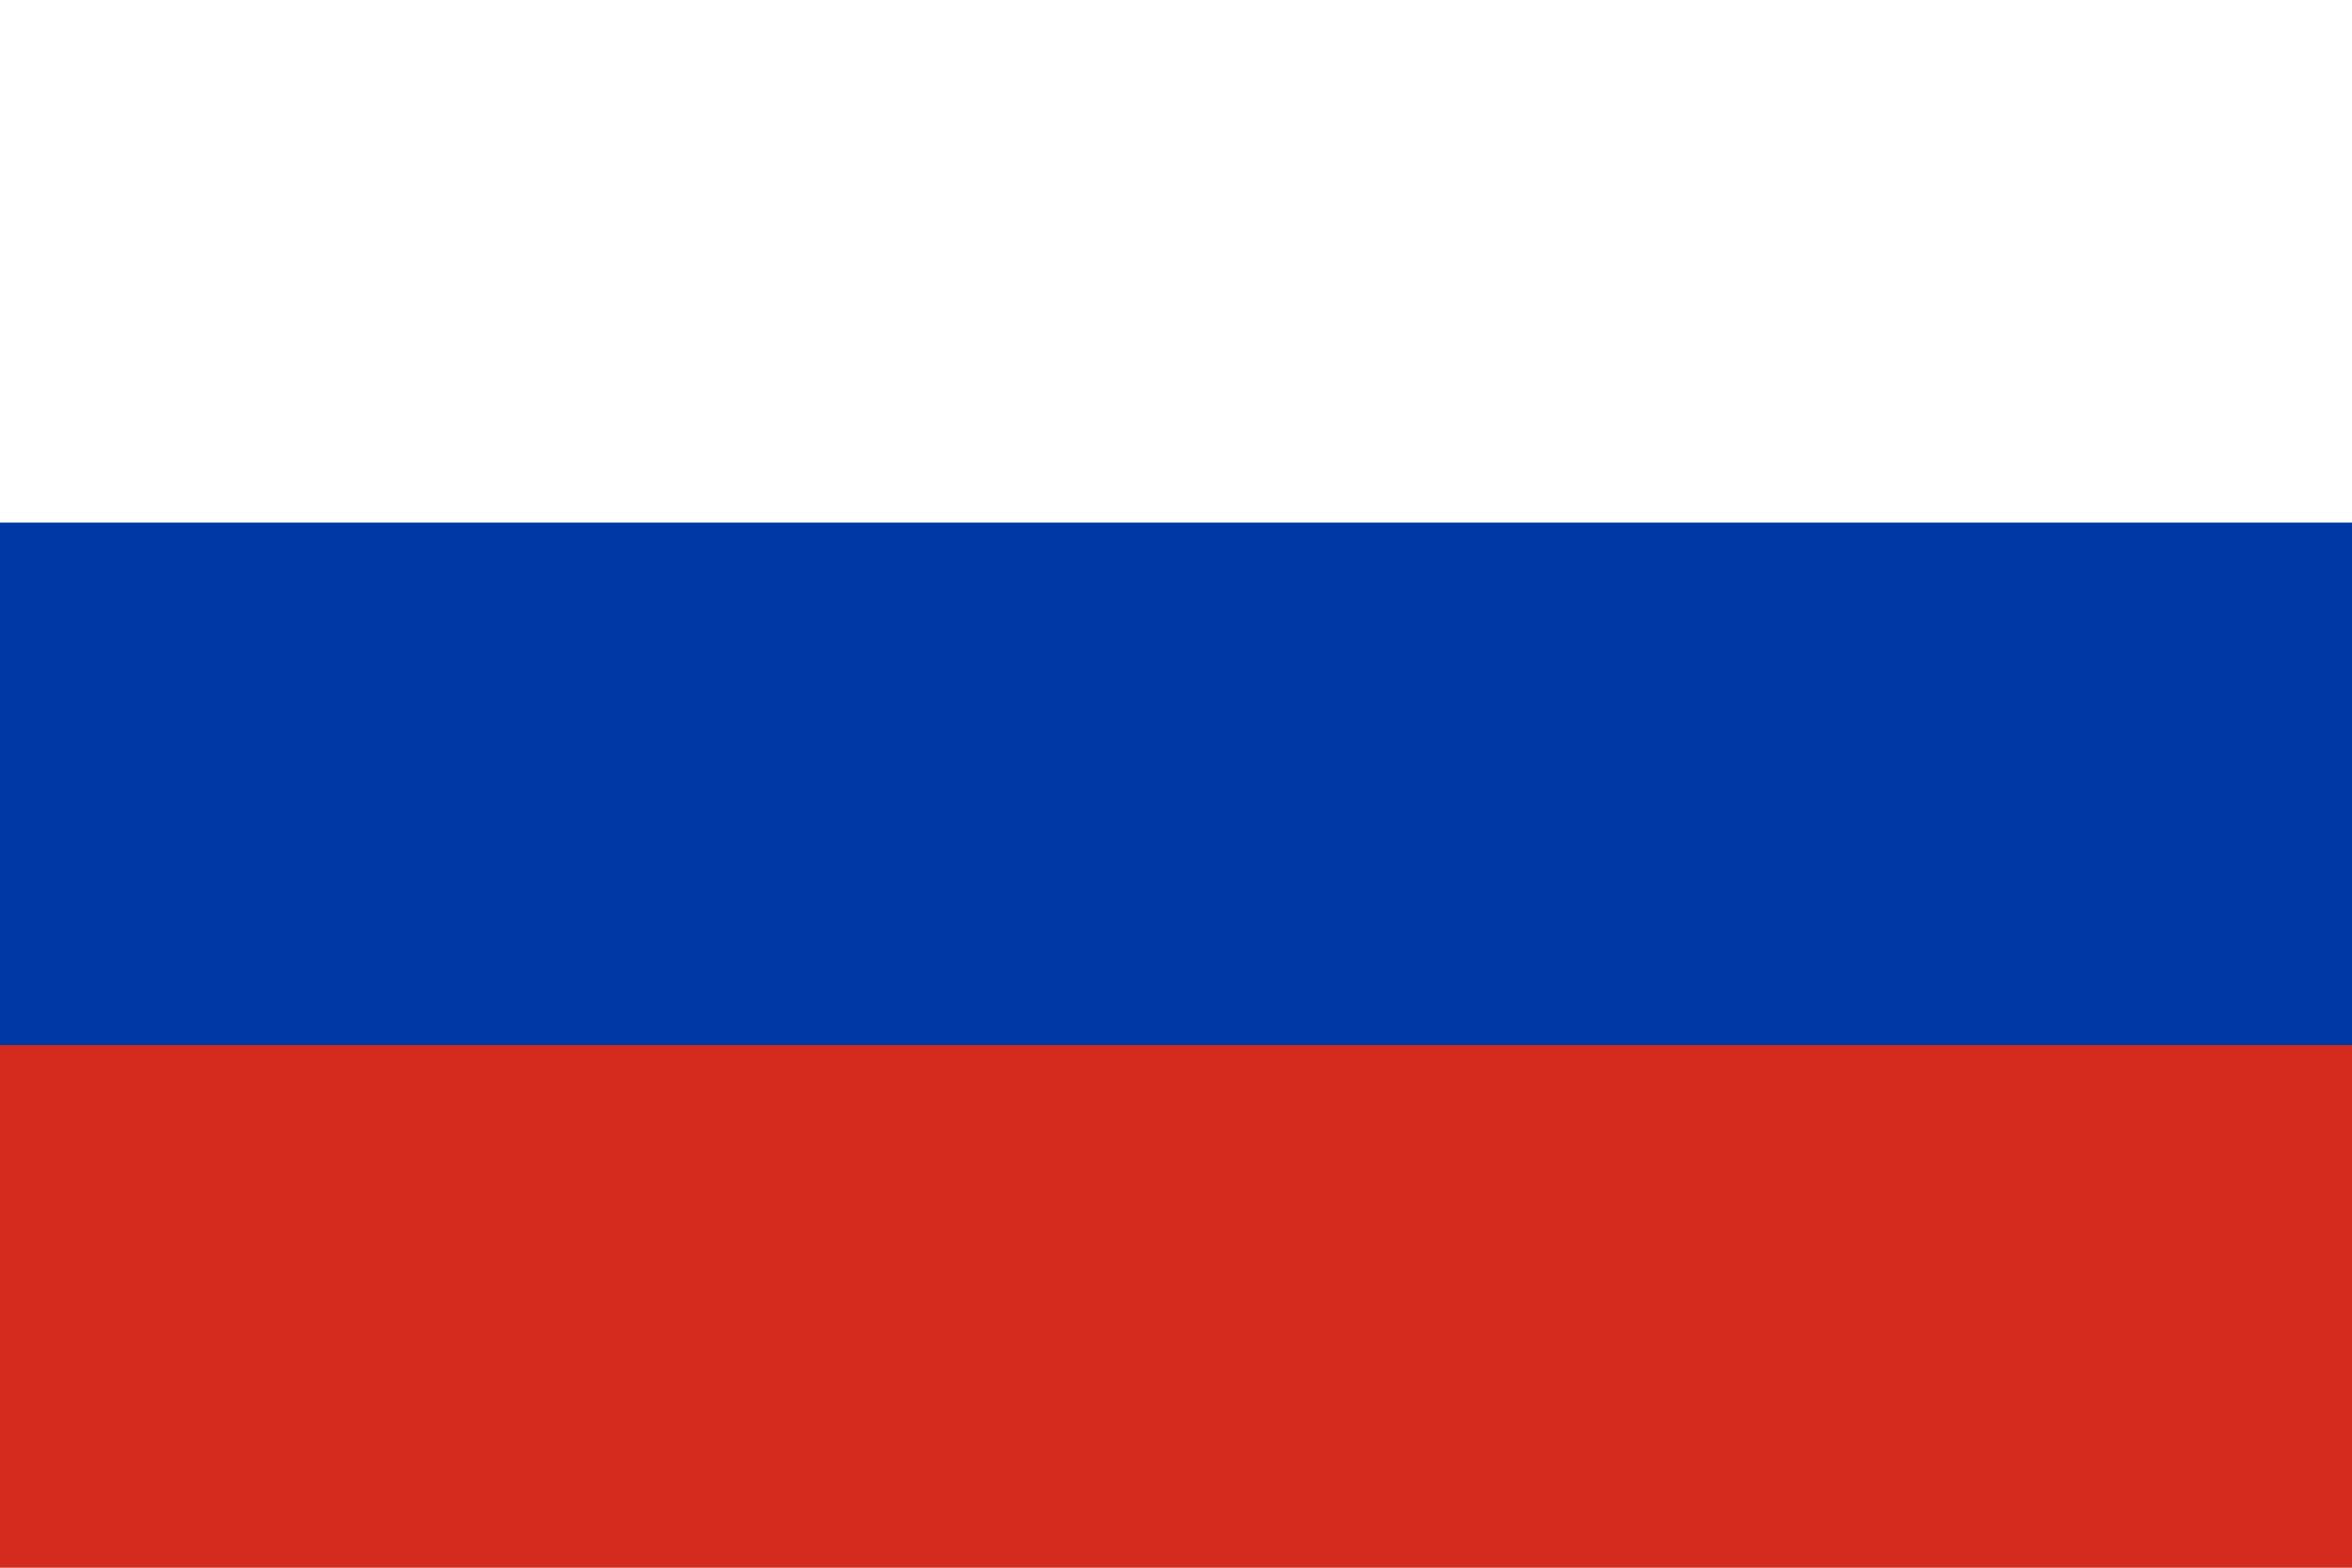
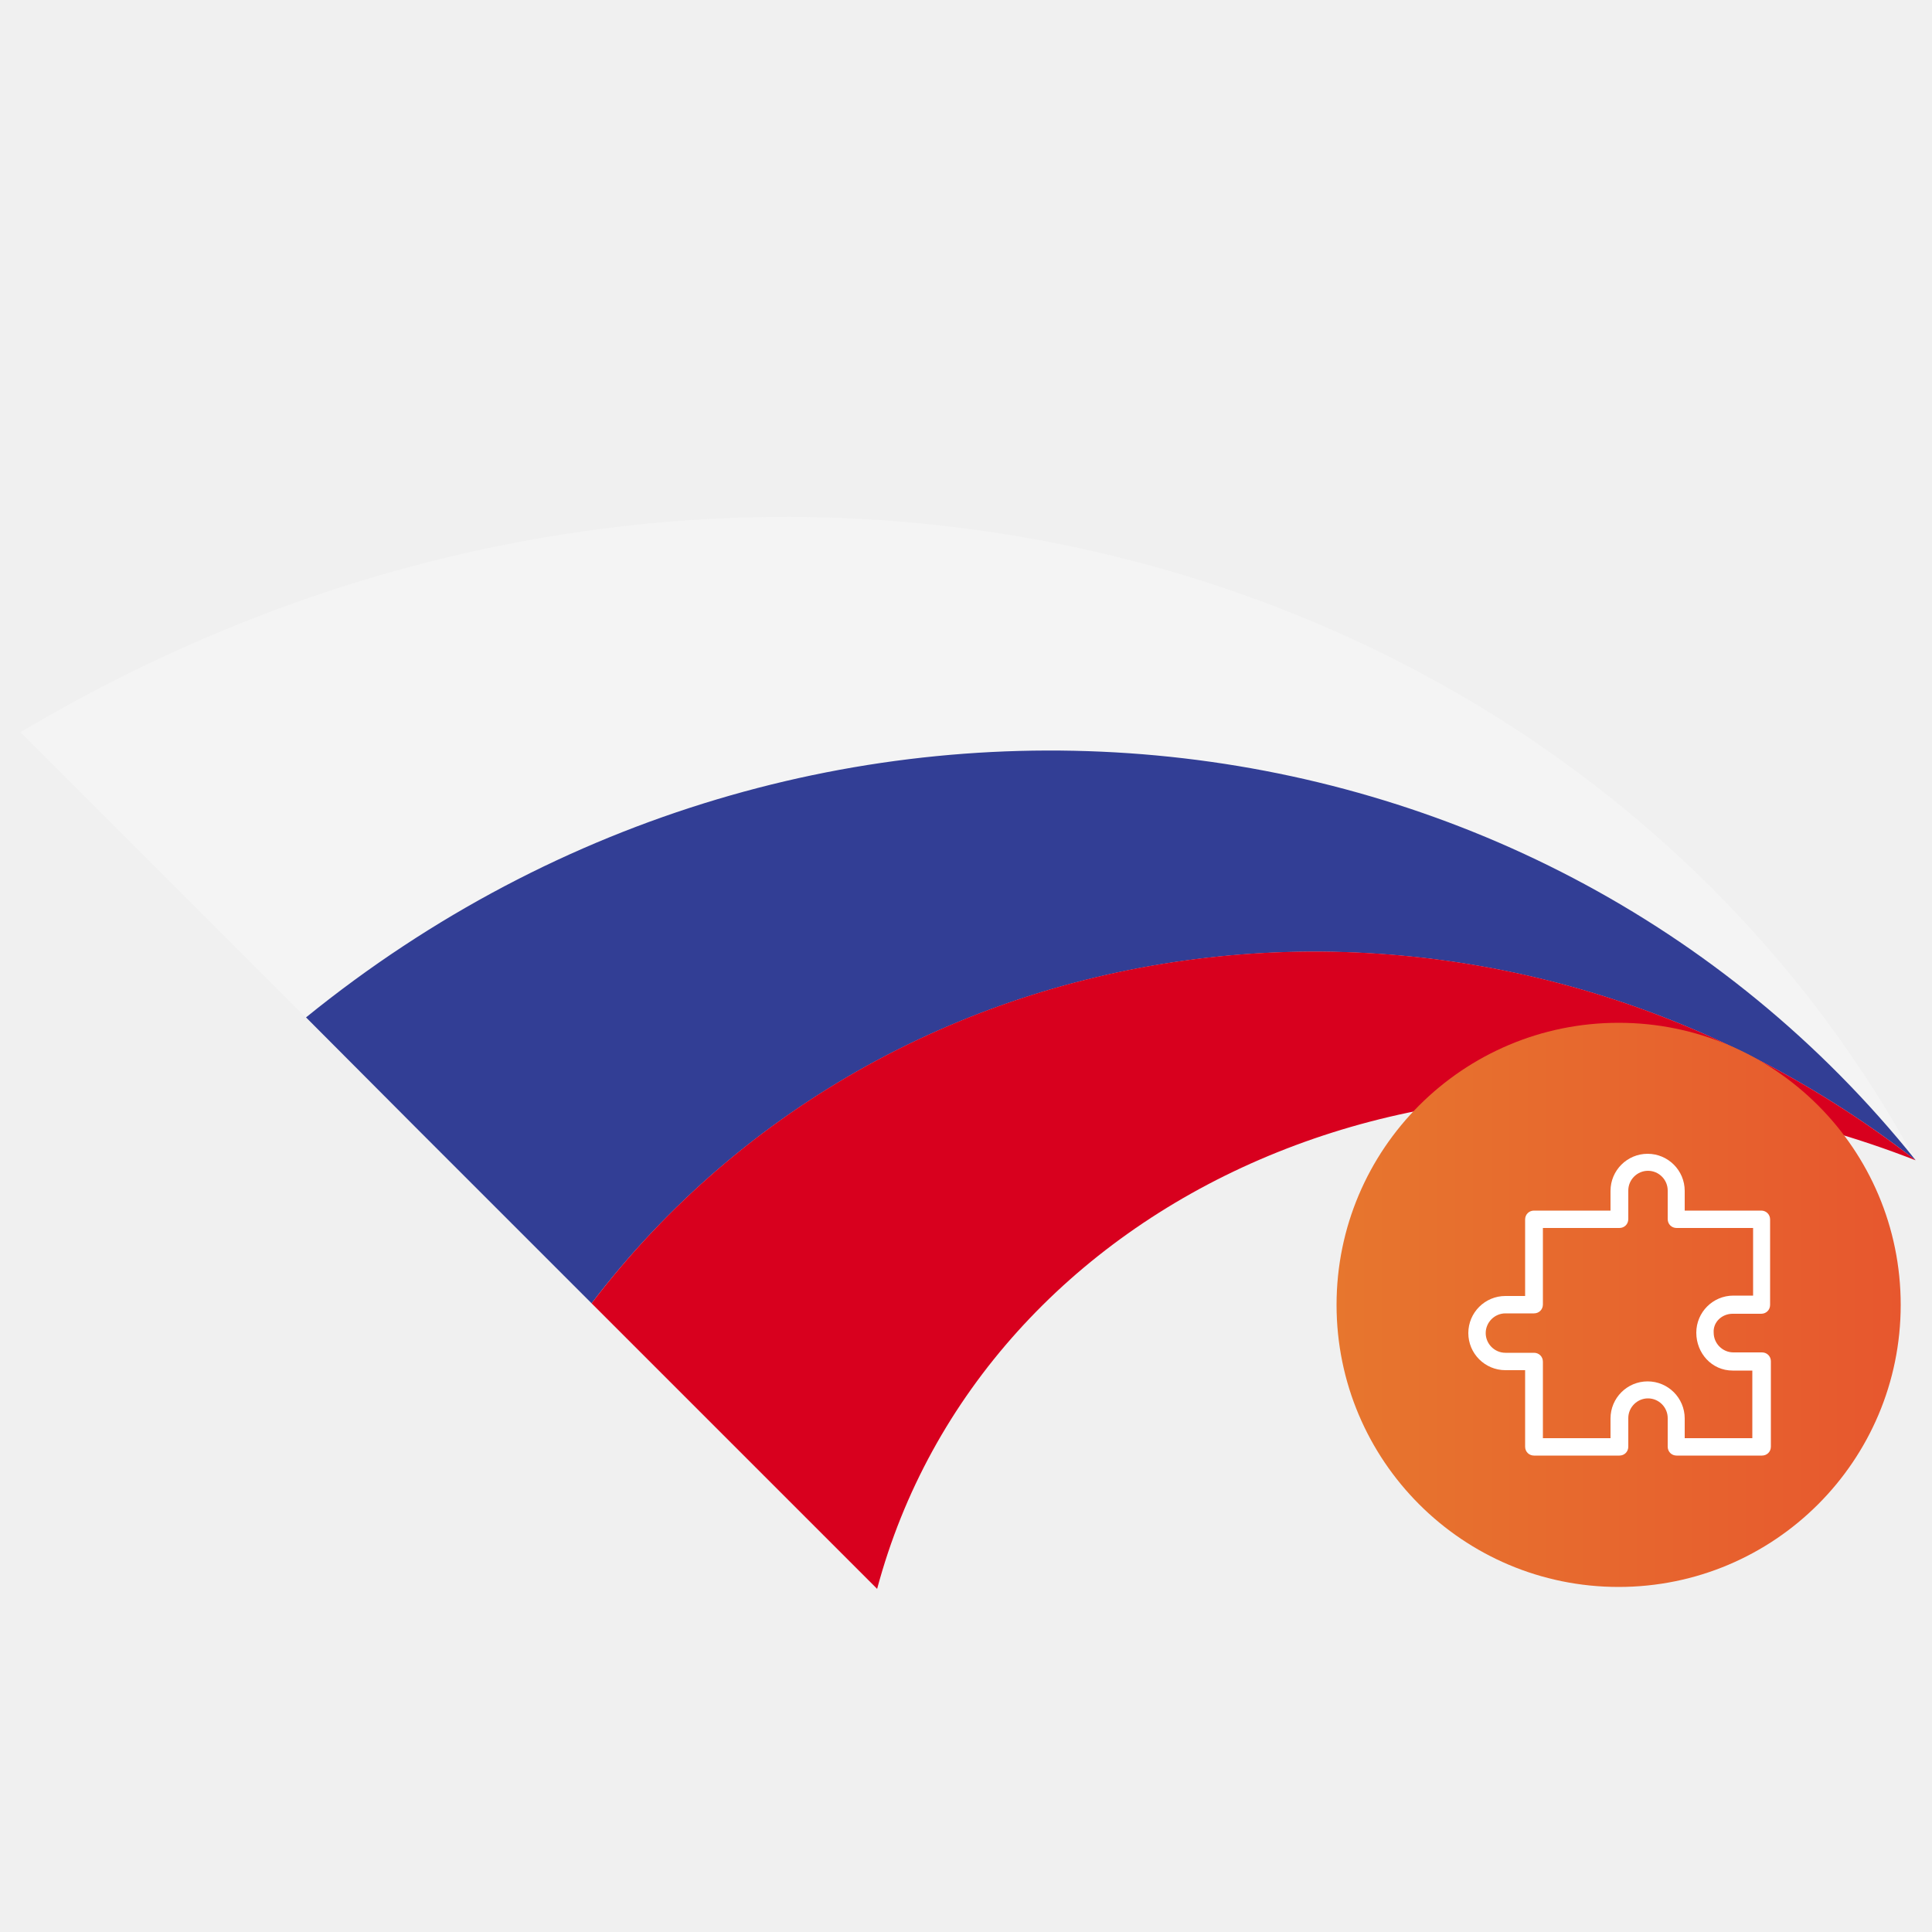
- <svg xmlns="http://www.w3.org/2000/svg" height="600" width="900" viewBox="0 0 9 6">
-   <path fill="#fff" d="M0 0h9v3H0z" />
-   <path fill="#d52b1e" d="M0 3h9v3H0z" />
-   <path fill="#0039a6" d="M0 2h9v2H0z" />
+ <svg xmlns="http://www.w3.org/2000/svg" xmlns:xlink="http://www.w3.org/1999/xlink" version="1.1" id="katman_1" x="0" y="0" viewBox="0 0 500 500" xml:space="preserve">
+   <style>.st0{fill:#fff}</style>
+   <path class="st0" d="M425.7 351.5c-.2-.6-.9-.9-1.6-.9-.7 0-1.4.3-1.6.9l-3.8 12.3v.2c0 .6.9 1 1.6 1 .4 0 .8-.1.9-.5l.7-2.6h4.5l.7 2.6c.1.4.4.5.9.5.7 0 1.6-.5 1.6-1v-.2l-3.9-12.3zm-3.3 8.5l1.7-6 1.7 6h-3.4z" />
+   <path class="st0" d="M435.8 339h-18.3v-7.9l6-4.3c.5-.3.8-.9.8-1.5s-.3-1.1-.8-1.5l-6-4.3c-.5-3.2-3.2-5.6-6.5-5.6h-23.7c-3.7 0-6.7 3-6.7 6.7v23.6c0 3.7 3 6.7 6.7 6.7h18.3v7.5l-6.1 4.4c-.5.3-.8.9-.8 1.5s.3 1.1.8 1.5l6.2 4.4c.5 3.2 3.3 5.7 6.7 5.7H436c3.7 0 6.7-3 6.7-6.7v-23.6c-.2-3.6-3.2-6.6-6.9-6.6zm-49.3 8c-1.7 0-3.1-1.4-3.1-3.1V320c0-1.7 1.4-3.1 3.1-3.1h23.8c1.7 0 3.1 1.4 3.1 3.1 0 .6.2 1.1.7 1.4l4.9 3.5-4.8 3.5c-.5.3-.8.9-.8 1.5v9h-1.3c-3.7 0-6.7 3-6.7 6.7v1.3l-18.9.1zm53 22.9c0 1.7-1.4 3.1-3.1 3.1h-23.8c-1.7 0-3.1-1.4-3.1-3.1 0-.6-.2-1.1-.7-1.4l-4.9-3.5 4.8-3.5c.5-.3.8-.9.8-1.5v-14c0-1.7 1.4-3.1 3.1-3.1h23.9c1.7 0 3.1 1.4 3.1 3.1v23.9z" />
+   <path class="st0" d="M403.9 331c.5 0 1-.5 1-1s-.5-1-1-1h-4.5v-2.4c0-.5-.5-1-1-1s-1 .5-1 1v2.4H393c-.5 0-1 .5-1 1s.5 1 1 1h1.4c.2 2.1 1.1 4 2.5 5.5-1.1.7-2.5 1.1-3.9 1.1-.5 0-1 .5-1 1s.5 1 1 1c2 0 3.9-.6 5.5-1.7 1.5 1.1 3.4 1.7 5.5 1.7.5 0 1-.5 1-1s-.5-1-1-1c-1.4 0-2.7-.4-3.9-1.1 1.4-1.5 2.3-3.4 2.5-5.5h1.3zm-5.2 4.3c-1.1-1.2-1.9-2.7-2.1-4.4h4.2c-.2 1.7-1 3.3-2.1 4.4z" />
+   <g id="RUSSIA_2_">
+     <defs>
+       <path id="SVGID_7_" d="M5.3 189.5c182.6-108.7 402.2-51.3 490.5 110.9C374.4 252.9 254 310.2 227 411.2L5.3 189.5z" />
+     </defs>
+     <clipPath id="SVGID_1_">
+       <use xlink:href="#SVGID_7_" overflow="visible" />
+     </clipPath>
+     <defs>
+       <path id="SVGID_9_" d="M5.3 189.5c182.6-108.7 402.2-51.3 490.5 110.9C374.4 252.9 254 310.2 227 411.2L5.3 189.5z" />
+     </defs>
+     <clipPath id="SVGID_2_">
+       <use xlink:href="#SVGID_9_" overflow="visible" />
+     </clipPath>
+     <path d="M79.2 263.4c130.8-106.1 317.3-87 416.6 37C407.5 138.2 187.9 80.8 5.3 189.5c24.6 24.6 49.2 49.3 73.9 73.9z" clip-path="url(#SVGID_2_)" fill="#f4f4f4" />
+     <path d="M153.1 337.3c78.9-103.5 232.3-122.7 342.7-37-99.3-124-285.8-143.1-416.6-37 24.6 24.7 49.2 49.4 73.9 74z" clip-path="url(#SVGID_2_)" fill="#323e95" />
+     <path d="M227 411.2c27.1-101 147.4-158.3 268.8-110.9-110.3-85.7-263.8-66.6-342.7 37 24.6 24.6 49.2 49.3 73.9 73.9z" clip-path="url(#SVGID_2_)" fill="#d8001e" />
+     <g>
+       <defs>
+         <path id="SVGID_11_" d="M5.3 189.5c182.6-108.7 402.2-51.3 490.5 110.9C374.4 252.9 254 310.2 227 411.2L5.3 189.5z" />
+       </defs>
+       <clipPath id="SVGID_3_">
+         <use xlink:href="#SVGID_11_" overflow="visible" />
+       </clipPath>
+     </g>
+   </g>
+   <linearGradient id="SVGID_4_" gradientUnits="userSpaceOnUse" x1="345.92" y1="164.33" x2="491.92" y2="164.33" gradientTransform="matrix(1 0 0 -1 0 502)">
+     <stop offset="0" stop-color="#e7762e" />
+     <stop offset="1" stop-color="#e7572e" />
+   </linearGradient>
+   <circle cx="418.9" cy="337.7" r="73" fill="url(#SVGID_4_)" />
+   <g>
+     <path class="st0" d="M448.4 340h7.4c1.3 0 2.3-1 2.3-2.3v-22.1c0-1.3-1-2.3-2.3-2.3H436v-5.1c0-5.3-4.3-9.6-9.6-9.6s-9.6 4.3-9.6 9.6v5.1H397c-1.3 0-2.3 1-2.3 2.3v19.8h-5.1c-5.3 0-9.6 4.3-9.6 9.6s4.3 9.6 9.6 9.6h5.1v19.8c0 1.3 1 2.3 2.3 2.3h22.1c1.3 0 2.3-1 2.3-2.3V367c0-2.8 2.3-5.1 5.1-5.1s5.1 2.3 5.1 5.1v7.4c0 1.3 1 2.3 2.3 2.3H456c1.3 0 2.3-1 2.3-2.3v-22.1c0-1.3-1-2.3-2.3-2.3h-7.4c-2.8 0-5.1-2.3-5.1-5.1-.2-2.7 2.1-4.9 4.9-4.9zm0 14.7h5.1v17.5H436v-5.1c0-5.3-4.3-9.6-9.6-9.6s-9.6 4.3-9.6 9.6v5.1h-17.5v-19.8c0-1.3-1-2.3-2.3-2.3h-7.4c-2.8 0-5.1-2.3-5.1-5.1s2.3-5.1 5.1-5.1h7.4c1.3 0 2.3-1 2.3-2.3v-19.8h19.8c1.3 0 2.3-1 2.3-2.3v-7.4c0-2.8 2.3-5.1 5.1-5.1s5.1 2.3 5.1 5.1v7.4c0 1.3 1 2.3 2.3 2.3h19.8v17.5h-5.1c-5.3 0-9.6 4.3-9.6 9.6s4 9.8 9.4 9.8z" />
+   </g>
</svg>
